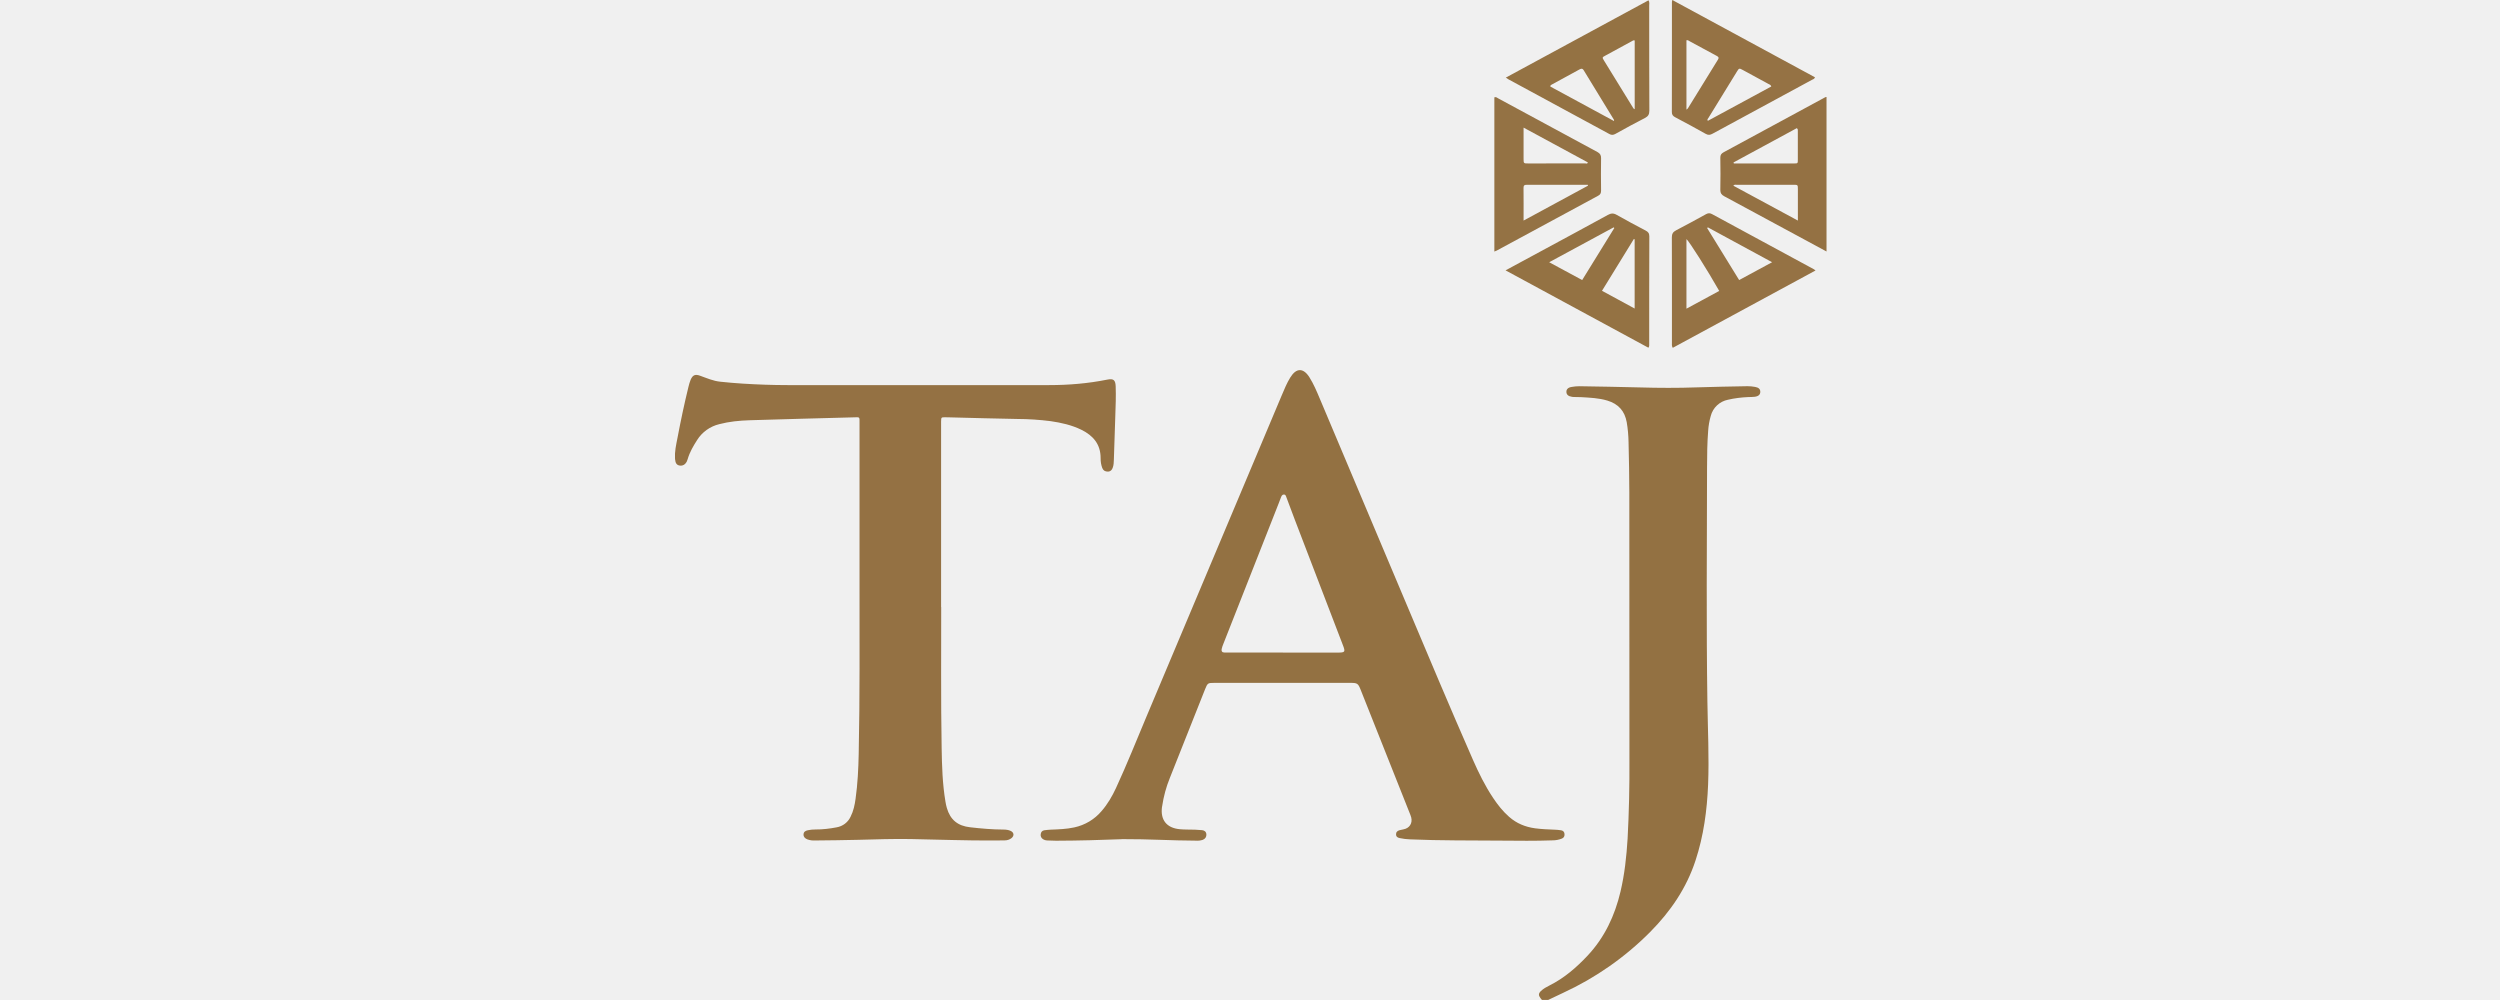
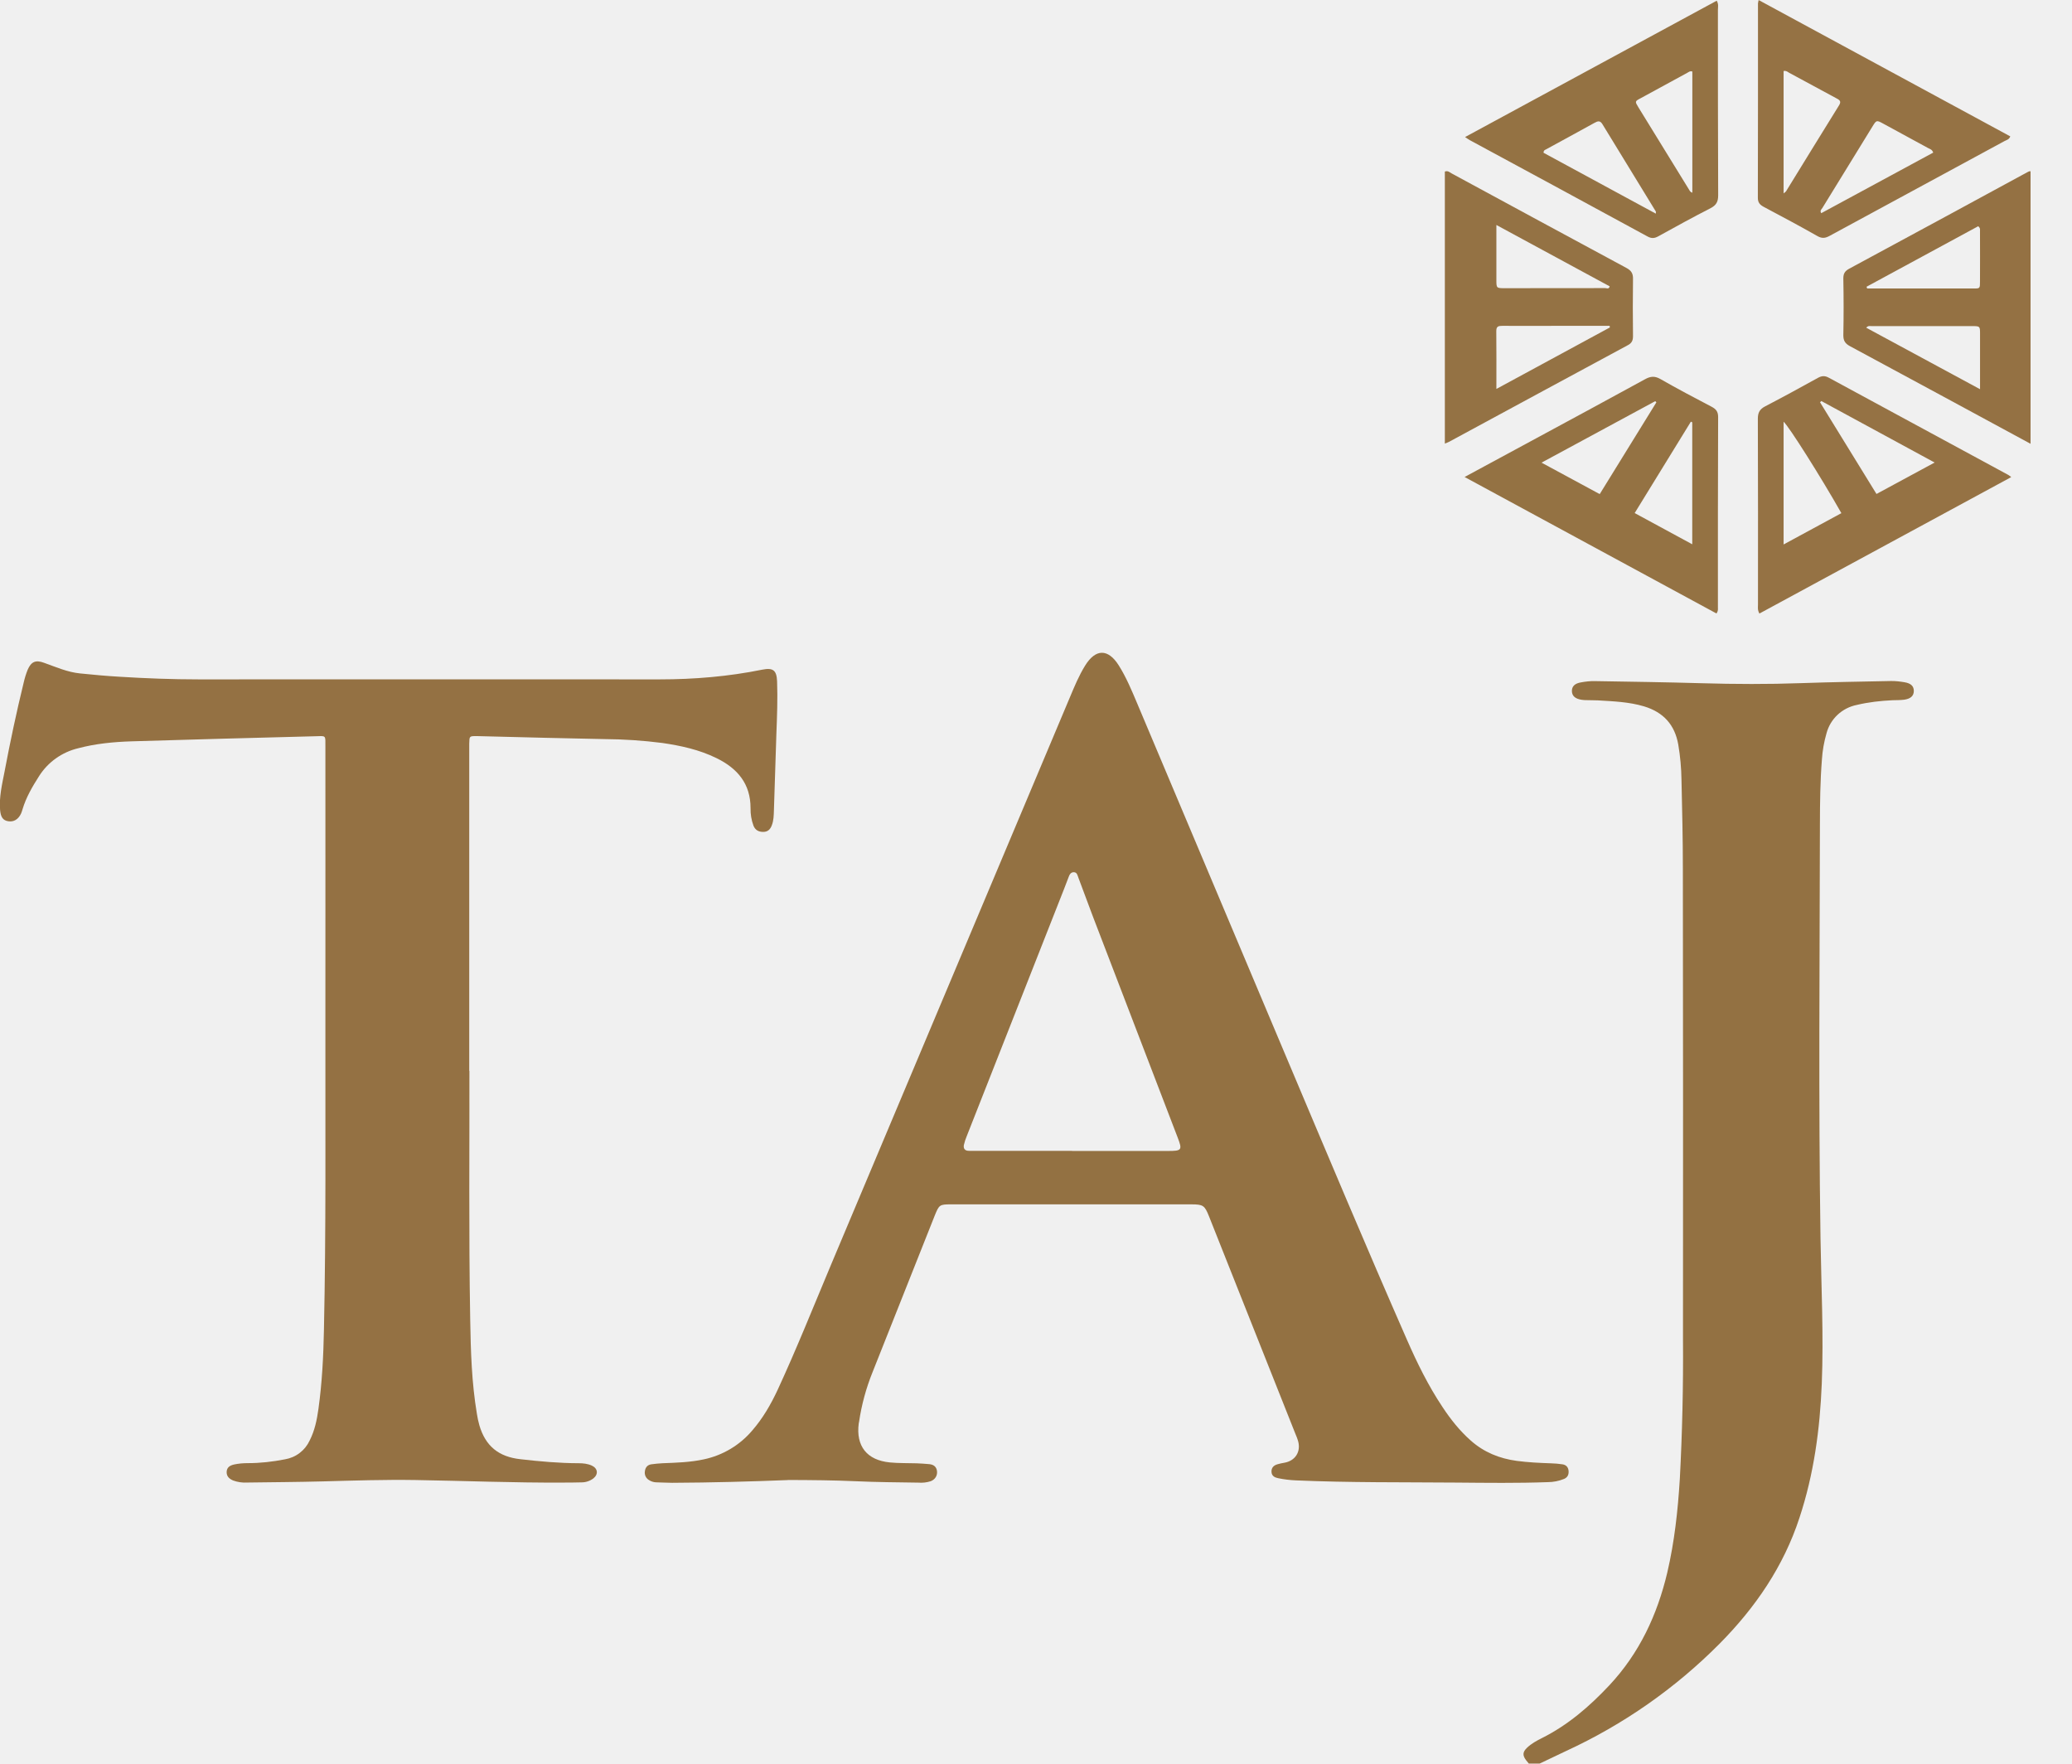
- <svg xmlns="http://www.w3.org/2000/svg" width="100" height="40" viewBox="0 0 100 40" fill="none">
-   <g clip-path="url(#clip0_97_415)">
-     <path d="M61.68 40C61.658 39.974 61.636 39.949 61.617 39.923C61.533 39.812 61.538 39.736 61.638 39.64C61.736 39.546 61.857 39.48 61.977 39.42C62.569 39.124 63.058 38.7 63.504 38.225C64.187 37.496 64.593 36.625 64.82 35.665C64.984 34.968 65.06 34.26 65.104 33.546C65.16 32.491 65.184 31.434 65.177 30.377C65.179 26.815 65.178 23.253 65.173 19.692C65.173 19.026 65.157 18.359 65.142 17.692C65.138 17.423 65.114 17.154 65.069 16.889C64.99 16.441 64.735 16.156 64.293 16.023C63.948 15.919 63.597 15.908 63.245 15.886C63.163 15.882 63.082 15.884 63.001 15.881C62.96 15.881 62.919 15.88 62.878 15.873C62.732 15.851 62.66 15.786 62.656 15.679C62.653 15.571 62.719 15.501 62.867 15.477C62.968 15.46 63.07 15.448 63.172 15.449C63.981 15.463 64.788 15.475 65.598 15.497C66.352 15.519 67.106 15.522 67.86 15.495C68.54 15.471 69.22 15.462 69.898 15.448C70 15.447 70.102 15.458 70.201 15.476C70.351 15.501 70.414 15.568 70.412 15.678C70.409 15.785 70.339 15.851 70.191 15.871C70.104 15.882 70.015 15.88 69.927 15.883C69.654 15.896 69.386 15.927 69.12 15.989C68.955 16.022 68.803 16.1 68.681 16.214C68.56 16.328 68.473 16.474 68.431 16.635C68.375 16.828 68.34 17.028 68.327 17.229C68.288 17.72 68.283 18.211 68.282 18.703C68.277 21.827 68.249 24.951 68.296 28.075C68.312 29.178 68.368 30.282 68.324 31.386C68.282 32.417 68.145 33.435 67.82 34.422C67.458 35.528 66.818 36.462 66.003 37.283C65.001 38.292 63.823 39.115 62.525 39.714L61.926 39.998H61.681V40H61.68Z" fill="#937142" />
-     <path d="M73.061 10.06C71.696 9.322 70.332 8.583 68.967 7.849C68.857 7.789 68.813 7.725 68.813 7.6C68.822 7.17 68.821 6.739 68.813 6.308C68.813 6.199 68.849 6.143 68.946 6.09C70.295 5.363 71.639 4.632 72.986 3.902C73.008 3.89 73.032 3.875 73.061 3.879V10.06ZM69.34 6.497L69.353 6.538H71.774C71.911 6.538 71.913 6.534 71.913 6.385C71.916 6.001 71.913 5.617 71.913 5.235C71.913 5.204 71.924 5.168 71.872 5.126L69.338 6.499V6.497H69.34ZM69.332 7.427L71.915 8.823V7.564C71.915 7.394 71.912 7.391 71.735 7.391H69.457C69.421 7.391 69.378 7.375 69.333 7.426L69.332 7.427Z" fill="#947143" />
-     <path d="M44.873 33.568C44.039 33.601 43.142 33.626 42.245 33.629C42.123 33.629 42.001 33.62 41.879 33.618C41.824 33.616 41.771 33.599 41.725 33.57C41.689 33.549 41.661 33.518 41.643 33.481C41.626 33.444 41.621 33.402 41.629 33.362C41.64 33.282 41.687 33.224 41.771 33.211C41.859 33.199 41.947 33.189 42.035 33.186C42.347 33.174 42.658 33.164 42.967 33.097C43.396 33.006 43.782 32.776 44.063 32.443C44.305 32.165 44.487 31.851 44.641 31.519C45.073 30.584 45.455 29.626 45.854 28.676C47.661 24.387 49.467 20.097 51.272 15.808C51.374 15.564 51.475 15.321 51.613 15.097C51.852 14.71 52.134 14.708 52.376 15.09C52.546 15.36 52.668 15.652 52.791 15.944C53.933 18.649 55.074 21.355 56.215 24.061C57.105 26.171 57.991 28.282 58.912 30.38C59.145 30.911 59.4 31.431 59.724 31.916C59.907 32.192 60.112 32.451 60.363 32.672C60.662 32.936 61.013 33.08 61.407 33.133C61.664 33.166 61.921 33.178 62.179 33.187C62.267 33.189 62.355 33.198 62.443 33.211C62.526 33.224 62.574 33.276 62.581 33.361C62.587 33.442 62.559 33.506 62.481 33.541C62.361 33.589 62.233 33.614 62.104 33.614C61.417 33.64 60.731 33.63 60.044 33.625C58.827 33.614 57.609 33.627 56.394 33.574C56.258 33.569 56.123 33.552 55.99 33.524C55.917 33.509 55.847 33.477 55.842 33.384C55.837 33.286 55.892 33.233 55.98 33.209C56.031 33.194 56.084 33.183 56.138 33.174C56.377 33.131 56.508 32.932 56.449 32.697C56.431 32.626 56.4 32.557 56.373 32.489L54.425 27.588C54.325 27.337 54.293 27.315 54.019 27.315H48.574C48.313 27.315 48.302 27.323 48.203 27.569L46.794 31.117C46.647 31.479 46.544 31.857 46.487 32.243C46.485 32.257 46.48 32.269 46.479 32.283C46.413 32.797 46.663 33.116 47.184 33.168C47.386 33.187 47.592 33.181 47.796 33.187C47.891 33.191 47.985 33.198 48.082 33.206C48.18 33.216 48.245 33.268 48.255 33.371C48.264 33.469 48.211 33.555 48.112 33.593C48.021 33.623 47.926 33.634 47.83 33.626C47.356 33.618 46.879 33.615 46.405 33.593C45.914 33.572 45.425 33.568 44.873 33.565V33.568ZM51.318 26.104H53.498C53.808 26.104 53.823 26.082 53.713 25.798L51.791 20.785L51.465 19.916C51.443 19.862 51.436 19.785 51.361 19.782C51.278 19.779 51.255 19.853 51.231 19.916C51.198 19.997 51.17 20.079 51.137 20.161L48.933 25.758C48.904 25.826 48.881 25.896 48.865 25.968C48.85 26.047 48.884 26.099 48.974 26.101L49.117 26.102H51.317L51.318 26.104Z" fill="#937142" />
-     <path d="M37.648 24.284C37.652 25.931 37.631 27.931 37.666 29.93C37.678 30.643 37.699 31.357 37.818 32.064C37.832 32.15 37.849 32.236 37.874 32.319C38.011 32.792 38.311 33.037 38.806 33.091C39.245 33.141 39.684 33.181 40.126 33.182C40.229 33.182 40.331 33.192 40.426 33.236C40.562 33.298 40.577 33.432 40.46 33.525C40.384 33.584 40.29 33.615 40.194 33.615C40.052 33.619 39.909 33.62 39.767 33.62C38.651 33.627 37.537 33.581 36.422 33.562C35.722 33.551 35.023 33.574 34.322 33.593C33.752 33.609 33.182 33.612 32.609 33.619C32.501 33.626 32.392 33.611 32.289 33.573C32.202 33.535 32.139 33.481 32.141 33.378C32.146 33.268 32.222 33.23 32.313 33.21C32.413 33.188 32.515 33.179 32.617 33.179C32.902 33.181 33.186 33.147 33.467 33.093C33.588 33.072 33.702 33.022 33.799 32.948C33.896 32.874 33.973 32.777 34.024 32.667C34.139 32.441 34.189 32.197 34.223 31.951C34.306 31.357 34.336 30.758 34.348 30.159C34.397 27.87 34.379 25.581 34.381 23.292C34.383 21.171 34.381 19.049 34.381 16.929C34.381 16.665 34.405 16.686 34.141 16.694C32.754 16.731 31.369 16.767 29.983 16.81C29.577 16.823 29.169 16.862 28.773 16.966C28.405 17.054 28.087 17.281 27.887 17.598C27.734 17.837 27.591 18.08 27.51 18.355C27.501 18.387 27.49 18.42 27.476 18.451C27.413 18.583 27.309 18.642 27.185 18.622C27.07 18.603 27.017 18.53 27.002 18.366C26.978 18.075 27.046 17.79 27.101 17.507C27.23 16.826 27.373 16.148 27.538 15.475C27.56 15.377 27.59 15.28 27.627 15.187C27.707 15.002 27.808 14.958 28 15.028C28.269 15.124 28.531 15.241 28.818 15.269C29.114 15.299 29.413 15.328 29.711 15.345C30.308 15.382 30.906 15.404 31.504 15.404C34.99 15.404 38.478 15.402 41.964 15.404C42.748 15.404 43.524 15.339 44.294 15.184C44.537 15.135 44.617 15.199 44.627 15.45C44.642 15.847 44.626 16.244 44.612 16.641C44.592 17.219 44.572 17.798 44.555 18.376C44.551 18.492 44.55 18.605 44.507 18.715C44.474 18.803 44.417 18.864 44.314 18.864C44.208 18.865 44.13 18.822 44.091 18.721C44.044 18.594 44.022 18.46 44.025 18.325C44.026 17.772 43.728 17.423 43.253 17.19C42.865 17 42.448 16.908 42.023 16.846C41.586 16.79 41.145 16.761 40.703 16.759C39.806 16.743 38.909 16.718 38.012 16.695C37.944 16.693 37.876 16.691 37.809 16.691C37.648 16.691 37.648 16.691 37.644 16.859V24.282L37.648 24.284Z" fill="#947143" />
-     <path d="M66.91 13.914C66.863 13.832 66.877 13.772 66.877 13.713C66.877 12.308 66.88 10.902 66.874 9.495C66.874 9.357 66.916 9.279 67.041 9.214C67.445 9.005 67.841 8.787 68.239 8.568C68.324 8.521 68.394 8.516 68.483 8.565L72.555 10.77C72.573 10.78 72.588 10.793 72.622 10.819L66.912 13.912L66.91 13.914ZM68.768 11.636C68.304 10.816 67.575 9.664 67.458 9.563V12.347L68.769 11.637L68.768 11.636ZM69.566 11.202C70.008 10.964 70.434 10.733 70.884 10.489L68.314 9.094L68.286 9.123L69.566 11.202ZM66.892 -2.29292e-06C68.807 1.038 70.703 2.063 72.6 3.092C72.575 3.164 72.517 3.173 72.472 3.197C71.15 3.914 69.829 4.627 68.506 5.346C68.41 5.399 68.335 5.415 68.228 5.354C67.827 5.126 67.421 4.91 67.015 4.694C66.92 4.645 66.872 4.592 66.874 4.479C66.879 3.012 66.876 1.545 66.877 0.077C66.877 0.064 66.882 0.051 66.892 -0.001V-2.29292e-06ZM67.458 1.611V4.385C67.487 4.36 67.506 4.351 67.515 4.335C67.915 3.686 68.311 3.038 68.714 2.391C68.778 2.291 68.722 2.265 68.653 2.227L67.582 1.648C67.549 1.629 67.517 1.597 67.458 1.61V1.611ZM70.852 3.459C70.827 3.387 70.775 3.378 70.736 3.357L69.718 2.803C69.566 2.72 69.564 2.721 69.472 2.871C69.093 3.485 68.714 4.101 68.337 4.717C68.32 4.746 68.275 4.774 68.312 4.834L70.852 3.459V3.458V3.459Z" fill="#957244" />
-     <path d="M59.774 10.06V3.893C59.844 3.866 59.886 3.912 59.93 3.936C61.253 4.652 62.573 5.369 63.897 6.081C64.007 6.142 64.046 6.209 64.043 6.332C64.036 6.761 64.037 7.192 64.043 7.624C64.043 7.721 64.017 7.783 63.924 7.831C62.571 8.56 61.221 9.291 59.869 10.023C59.846 10.035 59.82 10.043 59.773 10.063L59.774 10.06ZM60.943 5.104V6.351C60.943 6.536 60.946 6.538 61.132 6.538C61.893 6.538 62.653 6.538 63.413 6.536C63.444 6.536 63.495 6.569 63.513 6.496L60.942 5.104H60.943ZM60.943 8.823L63.518 7.428L63.512 7.392H62.34C61.919 7.392 61.498 7.395 61.077 7.392C60.989 7.392 60.94 7.404 60.941 7.511C60.947 7.935 60.943 8.359 60.943 8.823Z" fill="#947244" />
-     <path d="M60.222 10.814L61.867 9.925C62.682 9.484 63.499 9.045 64.311 8.599C64.437 8.53 64.533 8.518 64.663 8.592C65.045 8.811 65.434 9.016 65.824 9.221C65.922 9.272 65.973 9.329 65.973 9.452C65.967 10.892 65.968 12.331 65.968 13.771C65.968 13.81 65.978 13.851 65.936 13.909L60.222 10.814ZM61.968 10.49L63.287 11.202L64.572 9.121L64.547 9.094L61.968 10.489V10.49ZM65.386 9.574L65.355 9.559L64.08 11.632L65.386 12.341V9.574ZM65.942 0.013C65.988 0.093 65.968 0.161 65.968 0.225C65.969 1.625 65.967 3.025 65.974 4.425C65.974 4.573 65.93 4.652 65.797 4.72C65.399 4.923 65.008 5.139 64.616 5.356C64.532 5.402 64.465 5.41 64.375 5.361C63.03 4.629 61.685 3.902 60.339 3.174C60.311 3.159 60.285 3.138 60.233 3.104L65.941 0.012L65.942 0.013ZM64.56 4.842C64.56 4.806 64.564 4.799 64.56 4.794C64.158 4.134 63.751 3.475 63.351 2.815C63.296 2.724 63.243 2.742 63.169 2.783C62.801 2.986 62.433 3.185 62.065 3.386C62.042 3.398 62.013 3.406 62.013 3.462L64.561 4.842H64.56ZM65.388 4.368V1.618C65.333 1.6 65.303 1.634 65.268 1.651C64.917 1.841 64.566 2.031 64.215 2.224C64.083 2.294 64.083 2.296 64.164 2.429C64.546 3.051 64.928 3.671 65.31 4.291C65.327 4.318 65.337 4.351 65.388 4.368Z" fill="#947243" />
+ <svg xmlns="http://www.w3.org/2000/svg" width="47" height="40" viewBox="0 0 47 40" fill="none">
+   <g clip-path="url(#clip0_8184_3716)">
+     <path d="M34.68 39.998C34.658 39.972 34.636 39.947 34.617 39.921C34.533 39.81 34.538 39.734 34.638 39.638C34.736 39.544 34.857 39.478 34.977 39.418C35.569 39.122 36.058 38.698 36.504 38.223C37.187 37.494 37.593 36.623 37.82 35.663C37.983 34.965 38.06 34.257 38.104 33.544C38.16 32.489 38.184 31.432 38.176 30.375C38.179 26.813 38.178 23.251 38.173 19.69C38.173 19.024 38.157 18.357 38.142 17.69C38.138 17.421 38.114 17.152 38.069 16.887C37.99 16.439 37.735 16.154 37.293 16.02C36.948 15.917 36.597 15.906 36.245 15.884C36.163 15.88 36.082 15.882 36.001 15.879C35.96 15.879 35.919 15.878 35.878 15.871C35.732 15.849 35.66 15.784 35.656 15.677C35.653 15.569 35.719 15.498 35.867 15.475C35.968 15.457 36.07 15.445 36.172 15.447C36.981 15.46 37.788 15.472 38.598 15.495C39.352 15.517 40.106 15.52 40.86 15.493C41.54 15.469 42.22 15.459 42.898 15.445C43 15.444 43.102 15.456 43.202 15.473C43.351 15.498 43.414 15.565 43.412 15.676C43.409 15.783 43.339 15.849 43.191 15.869C43.104 15.88 43.015 15.878 42.927 15.881C42.654 15.894 42.386 15.924 42.12 15.987C41.955 16.02 41.803 16.098 41.681 16.212C41.56 16.326 41.473 16.472 41.431 16.632C41.375 16.826 41.34 17.026 41.327 17.227C41.288 17.718 41.283 18.209 41.282 18.701C41.277 21.825 41.249 24.949 41.295 28.072C41.312 29.176 41.368 30.28 41.324 31.384C41.282 32.415 41.145 33.432 40.819 34.419C40.458 35.525 39.818 36.459 39.003 37.281C38.001 38.29 36.823 39.113 35.525 39.711L34.926 39.996H34.681V39.998H34.68Z" fill="#937142" />
+     <path d="M46.06 10.065C44.696 9.327 43.332 8.587 41.967 7.853C41.857 7.794 41.813 7.73 41.813 7.605C41.822 7.174 41.821 6.744 41.813 6.313C41.813 6.204 41.849 6.147 41.946 6.094C43.295 5.368 44.639 4.637 45.986 3.906C46.008 3.894 46.032 3.879 46.06 3.884V10.065ZM42.339 6.502L42.353 6.543H44.774C44.911 6.543 44.913 6.539 44.913 6.39C44.916 6.006 44.913 5.622 44.913 5.239C44.913 5.209 44.924 5.172 44.872 5.131L42.338 6.504V6.502H42.339ZM42.332 7.432L44.914 8.827V7.569C44.914 7.398 44.912 7.396 44.734 7.396H42.457C42.421 7.396 42.378 7.38 42.333 7.431L42.332 7.432Z" fill="#947143" />
+     <path d="M17.872 33.567C17.039 33.6 16.142 33.625 15.245 33.629C15.123 33.629 15 33.62 14.879 33.618C14.824 33.615 14.771 33.599 14.725 33.569C14.689 33.549 14.66 33.518 14.643 33.481C14.626 33.443 14.621 33.402 14.629 33.362C14.639 33.282 14.687 33.223 14.771 33.21C14.859 33.198 14.947 33.189 15.034 33.185C15.347 33.173 15.658 33.164 15.966 33.097C16.396 33.006 16.782 32.775 17.063 32.443C17.305 32.165 17.486 31.85 17.641 31.518C18.073 30.583 18.455 29.625 18.854 28.675C20.661 24.387 22.466 20.097 24.272 15.807C24.374 15.564 24.475 15.32 24.613 15.097C24.852 14.71 25.134 14.707 25.376 15.089C25.546 15.359 25.668 15.651 25.791 15.943C26.933 18.648 28.074 21.354 29.214 24.06C30.105 26.17 30.991 28.282 31.912 30.379C32.145 30.911 32.4 31.431 32.724 31.915C32.907 32.192 33.112 32.45 33.363 32.672C33.661 32.936 34.012 33.079 34.407 33.132C34.664 33.166 34.92 33.178 35.179 33.187C35.267 33.189 35.355 33.197 35.443 33.21C35.526 33.223 35.574 33.275 35.581 33.361C35.587 33.442 35.559 33.505 35.481 33.54C35.361 33.589 35.233 33.614 35.104 33.614C34.417 33.639 33.731 33.63 33.044 33.624C31.827 33.614 30.609 33.627 29.394 33.574C29.258 33.568 29.123 33.552 28.99 33.524C28.917 33.509 28.847 33.476 28.842 33.383C28.837 33.286 28.892 33.233 28.98 33.208C29.031 33.193 29.084 33.182 29.138 33.173C29.377 33.13 29.508 32.931 29.449 32.697C29.43 32.625 29.4 32.556 29.372 32.488L27.425 27.587C27.325 27.337 27.293 27.314 27.019 27.314H21.574C21.313 27.314 21.302 27.323 21.203 27.568L19.794 31.116C19.647 31.479 19.544 31.857 19.487 32.243C19.485 32.257 19.48 32.269 19.479 32.283C19.413 32.796 19.662 33.115 20.184 33.167C20.386 33.187 20.592 33.18 20.796 33.187C20.891 33.191 20.985 33.197 21.081 33.206C21.18 33.216 21.245 33.267 21.255 33.37C21.264 33.469 21.211 33.554 21.112 33.593C21.021 33.622 20.925 33.633 20.83 33.625C20.355 33.618 19.878 33.615 19.405 33.593C18.914 33.571 18.425 33.567 17.872 33.565V33.567ZM24.318 26.103H26.498C26.808 26.103 26.823 26.082 26.713 25.797L24.79 20.784L24.465 19.915C24.443 19.861 24.436 19.784 24.36 19.781C24.278 19.779 24.255 19.852 24.231 19.915C24.198 19.996 24.17 20.078 24.137 20.16L21.933 25.757C21.904 25.825 21.881 25.895 21.864 25.967C21.85 26.046 21.884 26.099 21.974 26.1L22.117 26.101H24.317L24.318 26.103Z" fill="#937142" />
+     <path d="M10.648 24.288C10.652 25.934 10.631 27.934 10.666 29.933C10.678 30.647 10.699 31.36 10.818 32.067C10.832 32.154 10.849 32.239 10.873 32.322C11.011 32.796 11.311 33.04 11.806 33.094C12.244 33.144 12.684 33.184 13.126 33.185C13.229 33.185 13.331 33.196 13.425 33.239C13.561 33.302 13.577 33.436 13.46 33.529C13.384 33.587 13.29 33.619 13.194 33.619C13.052 33.623 12.909 33.624 12.766 33.624C11.651 33.63 10.537 33.584 9.421 33.566C8.722 33.555 8.023 33.578 7.322 33.597C6.752 33.612 6.182 33.615 5.609 33.623C5.501 33.63 5.391 33.614 5.289 33.577C5.201 33.539 5.139 33.485 5.141 33.382C5.146 33.272 5.222 33.234 5.313 33.213C5.413 33.192 5.515 33.183 5.617 33.183C5.902 33.184 6.186 33.151 6.467 33.096C6.588 33.075 6.702 33.026 6.799 32.951C6.896 32.877 6.973 32.781 7.024 32.67C7.139 32.445 7.189 32.2 7.223 31.955C7.306 31.36 7.336 30.761 7.348 30.162C7.397 27.874 7.378 25.584 7.381 23.295C7.383 21.174 7.381 19.052 7.381 16.932C7.381 16.668 7.405 16.69 7.14 16.698C5.754 16.734 4.369 16.77 2.983 16.813C2.577 16.826 2.169 16.865 1.773 16.97C1.405 17.058 1.087 17.285 0.887 17.601C0.734 17.84 0.591 18.084 0.51 18.358C0.501 18.391 0.489 18.423 0.476 18.454C0.413 18.586 0.309 18.646 0.185 18.625C0.07 18.607 0.016 18.533 0.002 18.37C-0.022 18.078 0.046 17.794 0.101 17.511C0.23 16.829 0.373 16.152 0.538 15.478C0.56 15.38 0.59 15.284 0.627 15.191C0.707 15.006 0.808 14.961 1 15.032C1.269 15.128 1.531 15.245 1.818 15.273C2.114 15.303 2.413 15.331 2.711 15.348C3.307 15.385 3.906 15.408 4.504 15.408C7.99 15.408 11.478 15.406 14.964 15.408C15.748 15.408 16.524 15.343 17.293 15.187C17.537 15.139 17.617 15.202 17.627 15.453C17.642 15.85 17.626 16.248 17.611 16.645C17.592 17.223 17.572 17.801 17.555 18.38C17.551 18.495 17.55 18.609 17.507 18.718C17.474 18.807 17.417 18.867 17.314 18.867C17.208 18.868 17.13 18.825 17.091 18.725C17.044 18.598 17.022 18.464 17.025 18.329C17.026 17.775 16.728 17.426 16.253 17.194C15.864 17.003 15.448 16.912 15.023 16.85C14.585 16.794 14.145 16.765 13.703 16.762C12.806 16.746 11.909 16.721 11.012 16.699C10.944 16.697 10.876 16.694 10.809 16.694C10.648 16.694 10.648 16.694 10.644 16.863V24.286L10.648 24.288Z" fill="#947143" />
+     <path d="M39.91 13.915C39.863 13.834 39.877 13.773 39.877 13.715C39.877 12.309 39.88 10.903 39.874 9.496C39.874 9.358 39.916 9.28 40.041 9.215C40.444 9.006 40.841 8.788 41.238 8.569C41.324 8.522 41.394 8.517 41.483 8.566L45.555 10.771C45.572 10.78 45.588 10.795 45.622 10.82L39.911 13.914L39.91 13.915ZM41.768 11.637C41.304 10.817 40.575 9.665 40.458 9.564V12.348L41.769 11.638L41.768 11.637ZM42.565 11.203C43.008 10.965 43.434 10.734 43.884 10.49L41.314 9.095L41.285 9.124L42.565 11.203ZM39.892 0.001C41.806 1.039 43.703 2.064 45.6 3.093C45.575 3.165 45.517 3.174 45.472 3.198C44.15 3.915 42.829 4.628 41.506 5.347C41.409 5.4 41.335 5.416 41.227 5.355C40.827 5.128 40.421 4.911 40.014 4.695C39.92 4.646 39.872 4.594 39.874 4.48C39.879 3.013 39.876 1.546 39.877 0.078C39.877 0.065 39.882 0.052 39.892 0V0.001ZM40.458 1.612V4.386C40.487 4.361 40.506 4.352 40.515 4.336C40.915 3.688 41.311 3.039 41.714 2.392C41.778 2.292 41.722 2.266 41.653 2.228L40.581 1.649C40.549 1.63 40.517 1.598 40.458 1.611V1.612ZM43.852 3.461C43.827 3.388 43.775 3.379 43.736 3.358L42.718 2.804C42.565 2.721 42.564 2.722 42.472 2.872C42.093 3.486 41.714 4.102 41.337 4.718C41.319 4.747 41.275 4.775 41.312 4.835L43.852 3.461V3.459V3.461Z" fill="#957244" />
+     <path d="M32.774 10.059V3.891C32.844 3.864 32.886 3.91 32.93 3.934C34.252 4.65 35.573 5.367 36.897 6.079C37.007 6.14 37.046 6.207 37.042 6.33C37.036 6.759 37.037 7.19 37.042 7.622C37.042 7.719 37.017 7.781 36.924 7.829C35.571 8.558 34.221 9.289 32.868 10.021C32.845 10.033 32.82 10.041 32.773 10.061L32.774 10.059ZM33.943 5.102V6.349C33.943 6.534 33.945 6.536 34.132 6.536C34.893 6.536 35.653 6.536 36.413 6.534C36.444 6.534 36.495 6.567 36.513 6.494L33.942 5.102H33.943ZM33.943 8.821L36.518 7.426L36.511 7.39H35.34C34.919 7.39 34.498 7.393 34.077 7.39C33.989 7.39 33.94 7.402 33.941 7.509C33.946 7.933 33.943 8.357 33.943 8.821Z" fill="#947244" />
+     <path d="M33.222 10.818L34.867 9.929C35.681 9.488 36.499 9.049 37.311 8.603C37.437 8.533 37.533 8.522 37.663 8.596C38.045 8.815 38.434 9.02 38.824 9.224C38.922 9.276 38.973 9.332 38.973 9.456C38.967 10.896 38.968 12.335 38.968 13.774C38.968 13.813 38.978 13.854 38.935 13.913L33.222 10.818ZM34.968 10.493L36.287 11.206L37.572 9.125L37.547 9.098L34.968 10.492V10.493ZM38.386 9.578L38.355 9.563L37.08 11.636L38.386 12.344V9.578ZM38.942 0.017C38.988 0.097 38.968 0.165 38.968 0.229C38.969 1.629 38.967 3.029 38.974 4.429C38.974 4.577 38.93 4.656 38.797 4.724C38.399 4.927 38.008 5.143 37.616 5.359C37.532 5.406 37.465 5.413 37.375 5.365C36.03 4.633 34.685 3.905 33.339 3.178C33.31 3.163 33.285 3.142 33.233 3.108L38.941 0.016L38.942 0.017ZM37.56 4.846C37.56 4.81 37.563 4.803 37.56 4.797C37.158 4.138 36.751 3.478 36.35 2.819C36.296 2.728 36.243 2.745 36.169 2.786C35.801 2.99 35.433 3.189 35.065 3.39C35.042 3.402 35.013 3.41 35.013 3.465L37.561 4.846H37.56ZM38.388 4.371V1.622C38.333 1.604 38.303 1.637 38.267 1.655C37.917 1.845 37.566 2.035 37.215 2.228C37.083 2.298 37.083 2.3 37.164 2.433C37.546 3.055 37.928 3.675 38.31 4.295C38.327 4.322 38.337 4.355 38.388 4.371Z" fill="#947243" />
  </g>
  <defs>
-     <clipPath id="clip0_97_415">
-       <rect width="46.061" height="40" fill="white" transform="translate(27)" />
+     <clipPath id="clip0_8184_3716">
+       <rect width="46.061" height="40" fill="white" />
    </clipPath>
  </defs>
</svg>
